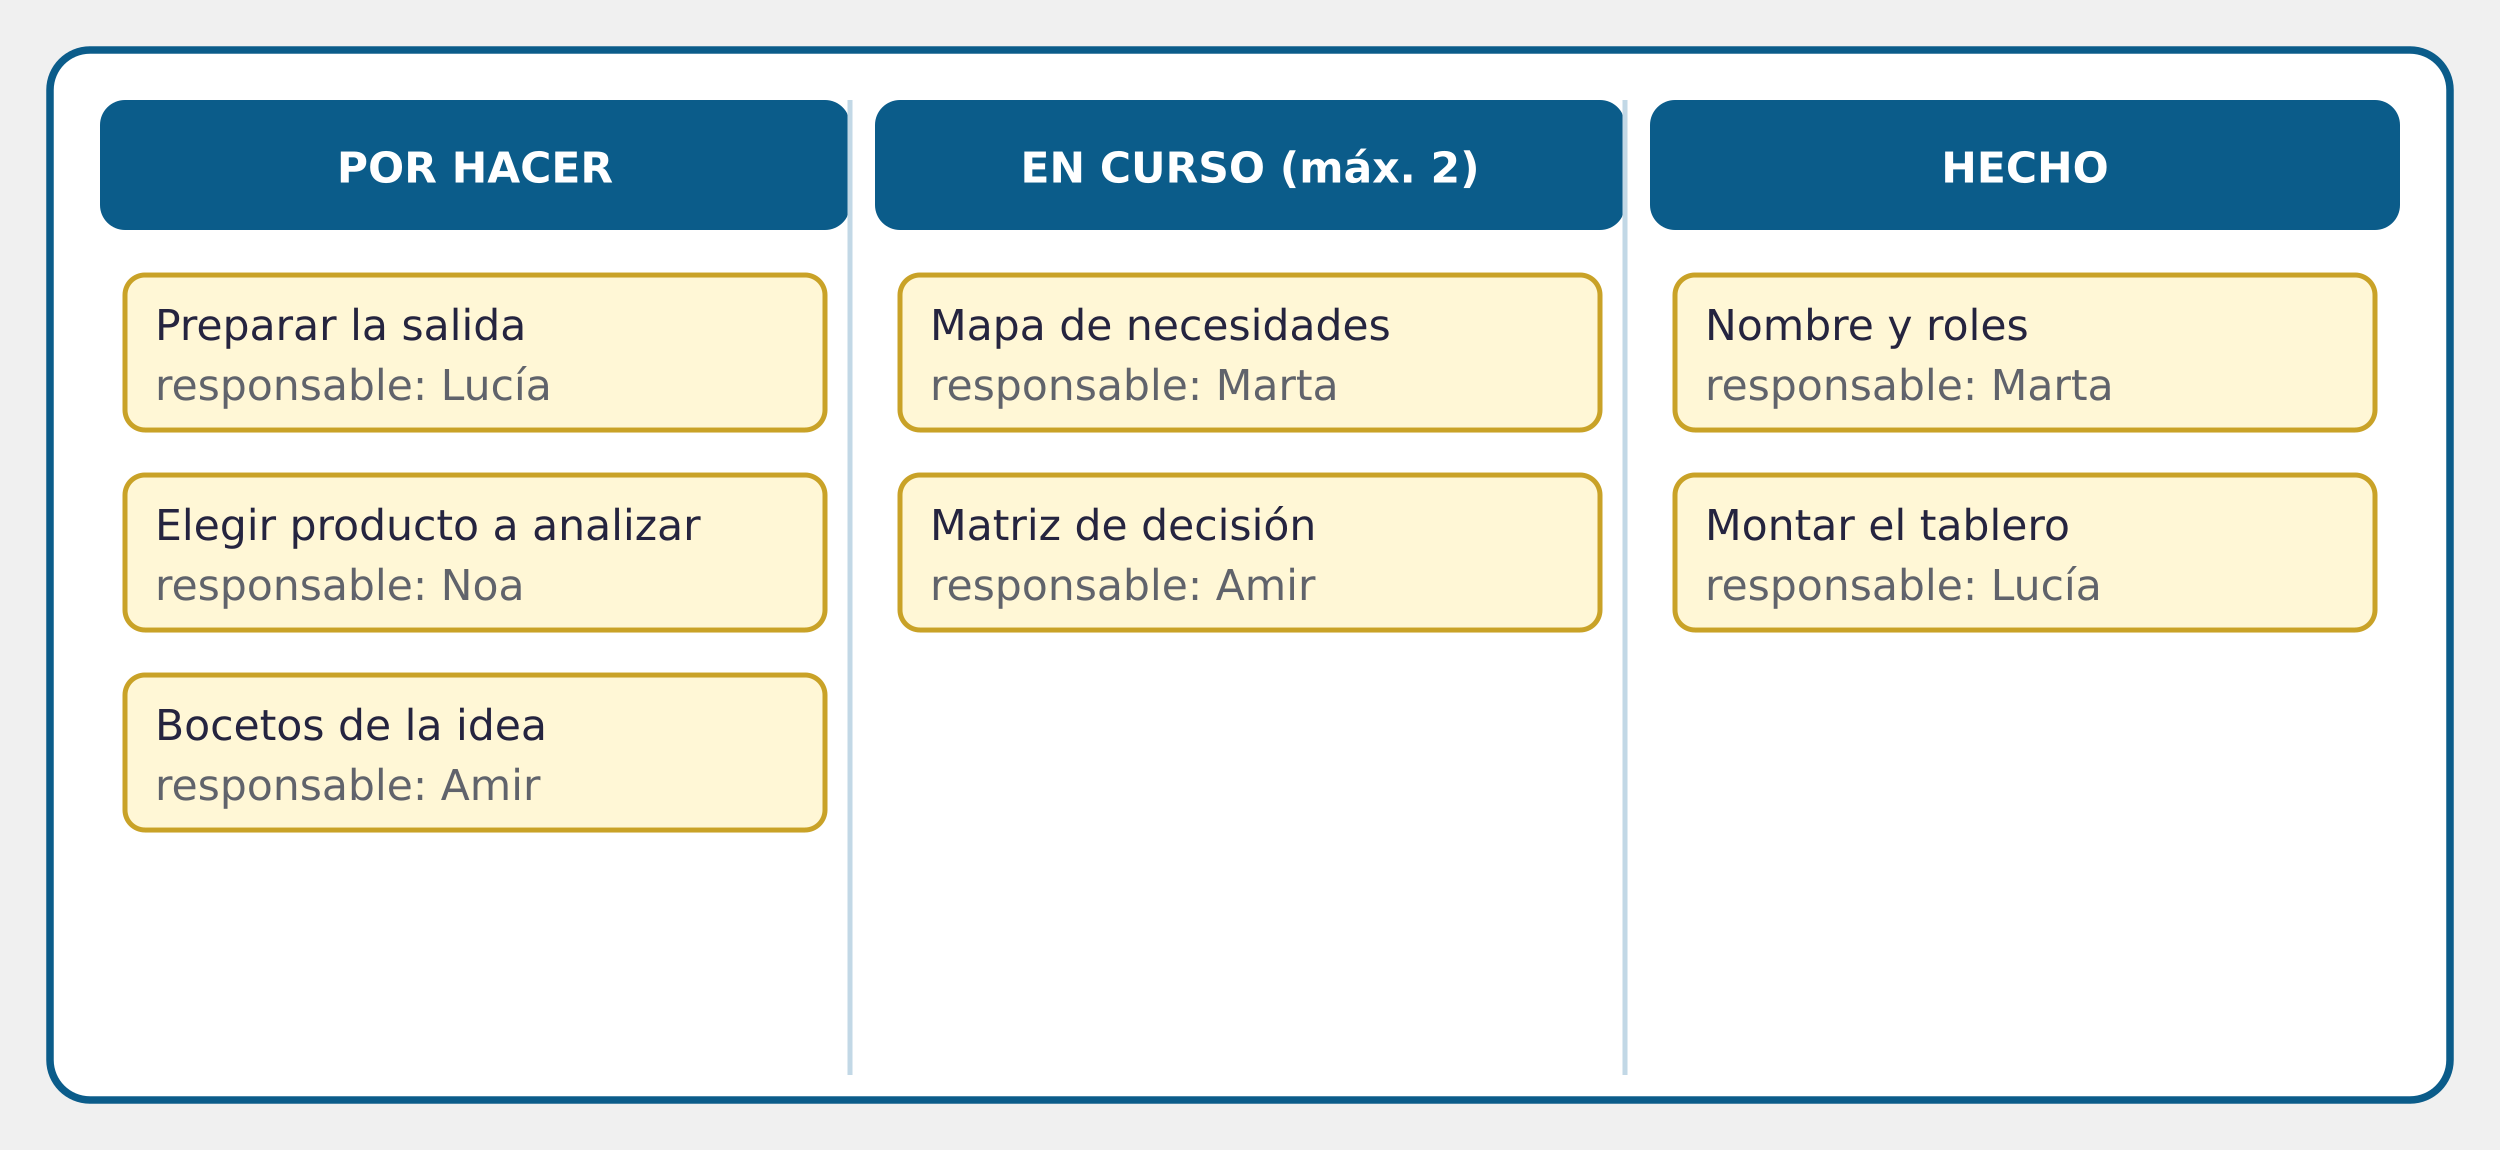
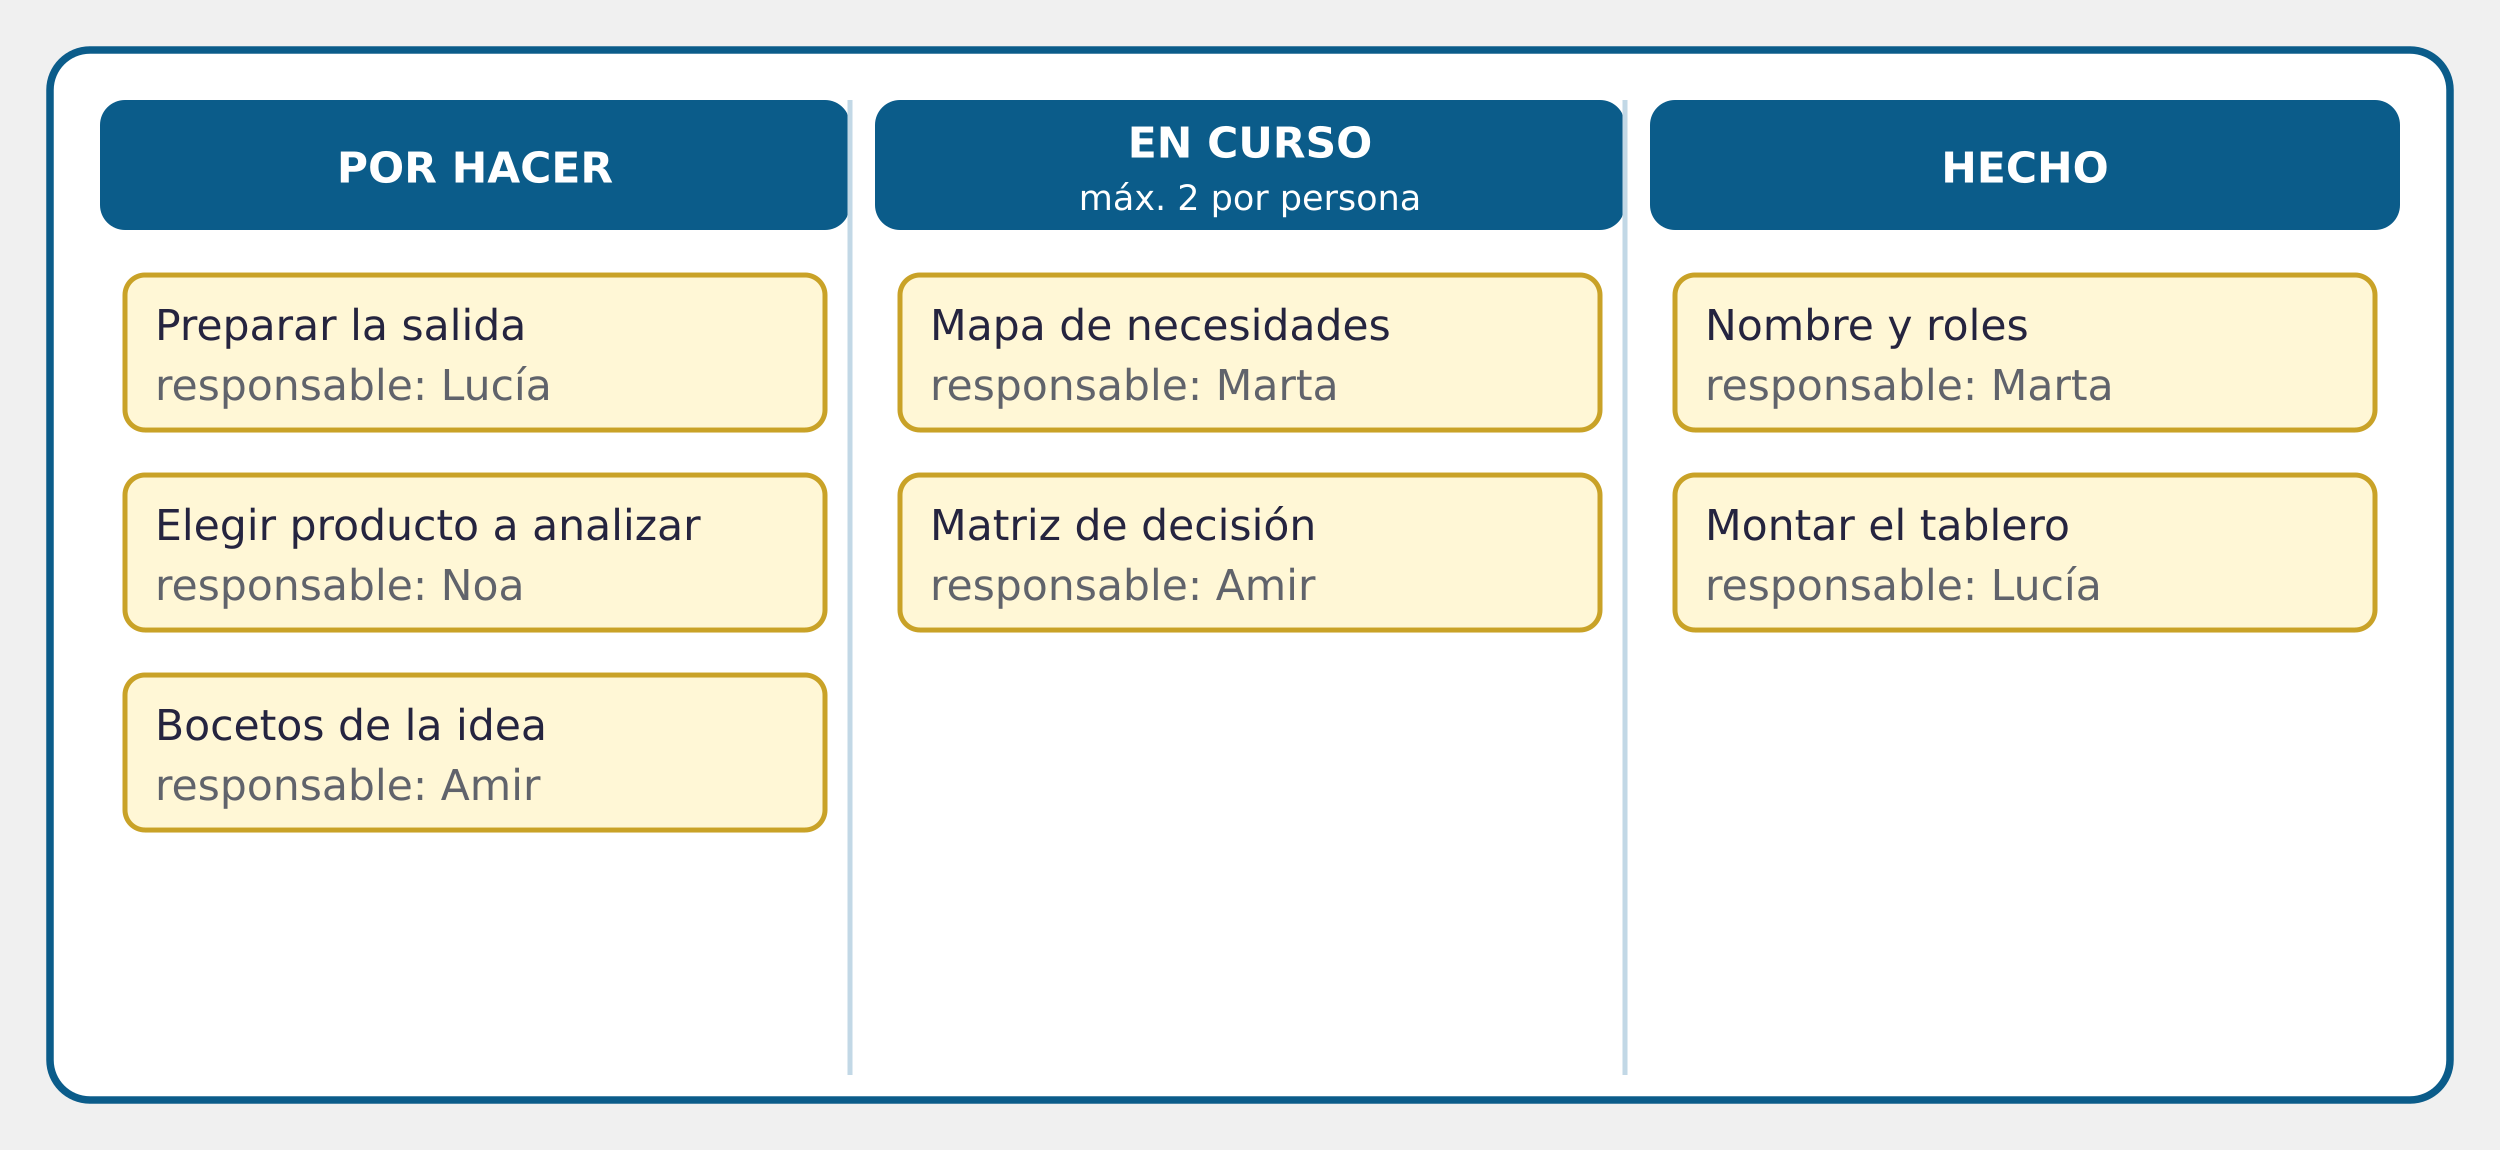
<svg xmlns="http://www.w3.org/2000/svg" viewBox="0 0 1000 460" role="img">
  <style>text{font-family:Verdana,'DejaVu Sans',Arial,sans-serif;fill:#25243f} .t{font-size:23px;font-weight:700} .s{font-size:17px} .box{fill:#f4f8fb;stroke:#0b5c8a;stroke-width:3} .arr{stroke:#0b5c8a;stroke-width:4;fill:none;marker-end:url(#a)} .return{stroke:#8a4b2a;stroke-width:4;fill:none;stroke-dasharray:9 7;marker-end:url(#b)}</style>
  <defs>
    <marker id="a" markerWidth="10" markerHeight="10" refX="8" refY="3" orient="auto">
      <path d="M0,0 L0,6 L9,3 z" fill="#0b5c8a" />
    </marker>
    <marker id="b" markerWidth="10" markerHeight="10" refX="8" refY="3" orient="auto">
      <path d="M0,0 L0,6 L9,3 z" fill="#8a4b2a" />
    </marker>
  </defs>
  <rect x="20" y="20" width="960" height="420" rx="16" fill="#fff" stroke="#0b5c8a" stroke-width="3" />
  <rect x="40" y="40" width="300" height="52" rx="10" fill="#0b5c8a" />
  <text class="s" x="190" y="73" text-anchor="middle" fill="#fff" font-weight="700" style="fill:#fff">POR HACER</text>
  <rect x="350" y="40" width="300" height="52" rx="10" fill="#0b5c8a" />
-   <text class="s" x="500" y="73" text-anchor="middle" fill="#fff" font-weight="700" style="fill:#fff">EN CURSO (máx. 2)</text>
+   <text class="s" x="500" y="63" text-anchor="middle" fill="#fff" font-weight="700" style="fill:#fff">EN CURSO</text>
+   <text class="s" x="500" y="84" text-anchor="middle" fill="#fff" style="fill:#fff;font-size:14px">máx. 2 por persona</text>
  <rect x="660" y="40" width="300" height="52" rx="10" fill="#0b5c8a" />
  <text class="s" x="810" y="73" text-anchor="middle" fill="#fff" font-weight="700" style="fill:#fff">HECHO</text>
  <rect x="50" y="110" width="280" height="62" rx="8" fill="#fff7d6" stroke="#c9a227" stroke-width="2" />
  <text class="s" x="62" y="136">Preparar la salida</text>
  <text class="s" x="62" y="160" font-size="14" fill="#60636b" style="fill:#60636b">responsable: Lucía</text>
  <rect x="50" y="190" width="280" height="62" rx="8" fill="#fff7d6" stroke="#c9a227" stroke-width="2" />
  <text class="s" x="62" y="216">Elegir producto a analizar</text>
  <text class="s" x="62" y="240" font-size="14" fill="#60636b" style="fill:#60636b">responsable: Noa</text>
  <rect x="50" y="270" width="280" height="62" rx="8" fill="#fff7d6" stroke="#c9a227" stroke-width="2" />
  <text class="s" x="62" y="296">Bocetos de la idea</text>
  <text class="s" x="62" y="320" font-size="14" fill="#60636b" style="fill:#60636b">responsable: Amir</text>
  <rect x="360" y="110" width="280" height="62" rx="8" fill="#fff7d6" stroke="#c9a227" stroke-width="2" />
  <text class="s" x="372" y="136">Mapa de necesidades</text>
  <text class="s" x="372" y="160" font-size="14" fill="#60636b" style="fill:#60636b">responsable: Marta</text>
  <rect x="360" y="190" width="280" height="62" rx="8" fill="#fff7d6" stroke="#c9a227" stroke-width="2" />
  <text class="s" x="372" y="216">Matriz de decisión</text>
  <text class="s" x="372" y="240" font-size="14" fill="#60636b" style="fill:#60636b">responsable: Amir</text>
  <rect x="670" y="110" width="280" height="62" rx="8" fill="#fff7d6" stroke="#c9a227" stroke-width="2" />
  <text class="s" x="682" y="136">Nombre y roles</text>
  <text class="s" x="682" y="160" font-size="14" fill="#60636b" style="fill:#60636b">responsable: Marta</text>
  <rect x="670" y="190" width="280" height="62" rx="8" fill="#fff7d6" stroke="#c9a227" stroke-width="2" />
  <text class="s" x="682" y="216">Montar el tablero</text>
  <text class="s" x="682" y="240" font-size="14" fill="#60636b" style="fill:#60636b">responsable: Lucía</text>
  <line x1="340" y1="40" x2="340" y2="430" stroke="#c2d8e6" stroke-width="2" />
  <line x1="650" y1="40" x2="650" y2="430" stroke="#c2d8e6" stroke-width="2" />
</svg>
